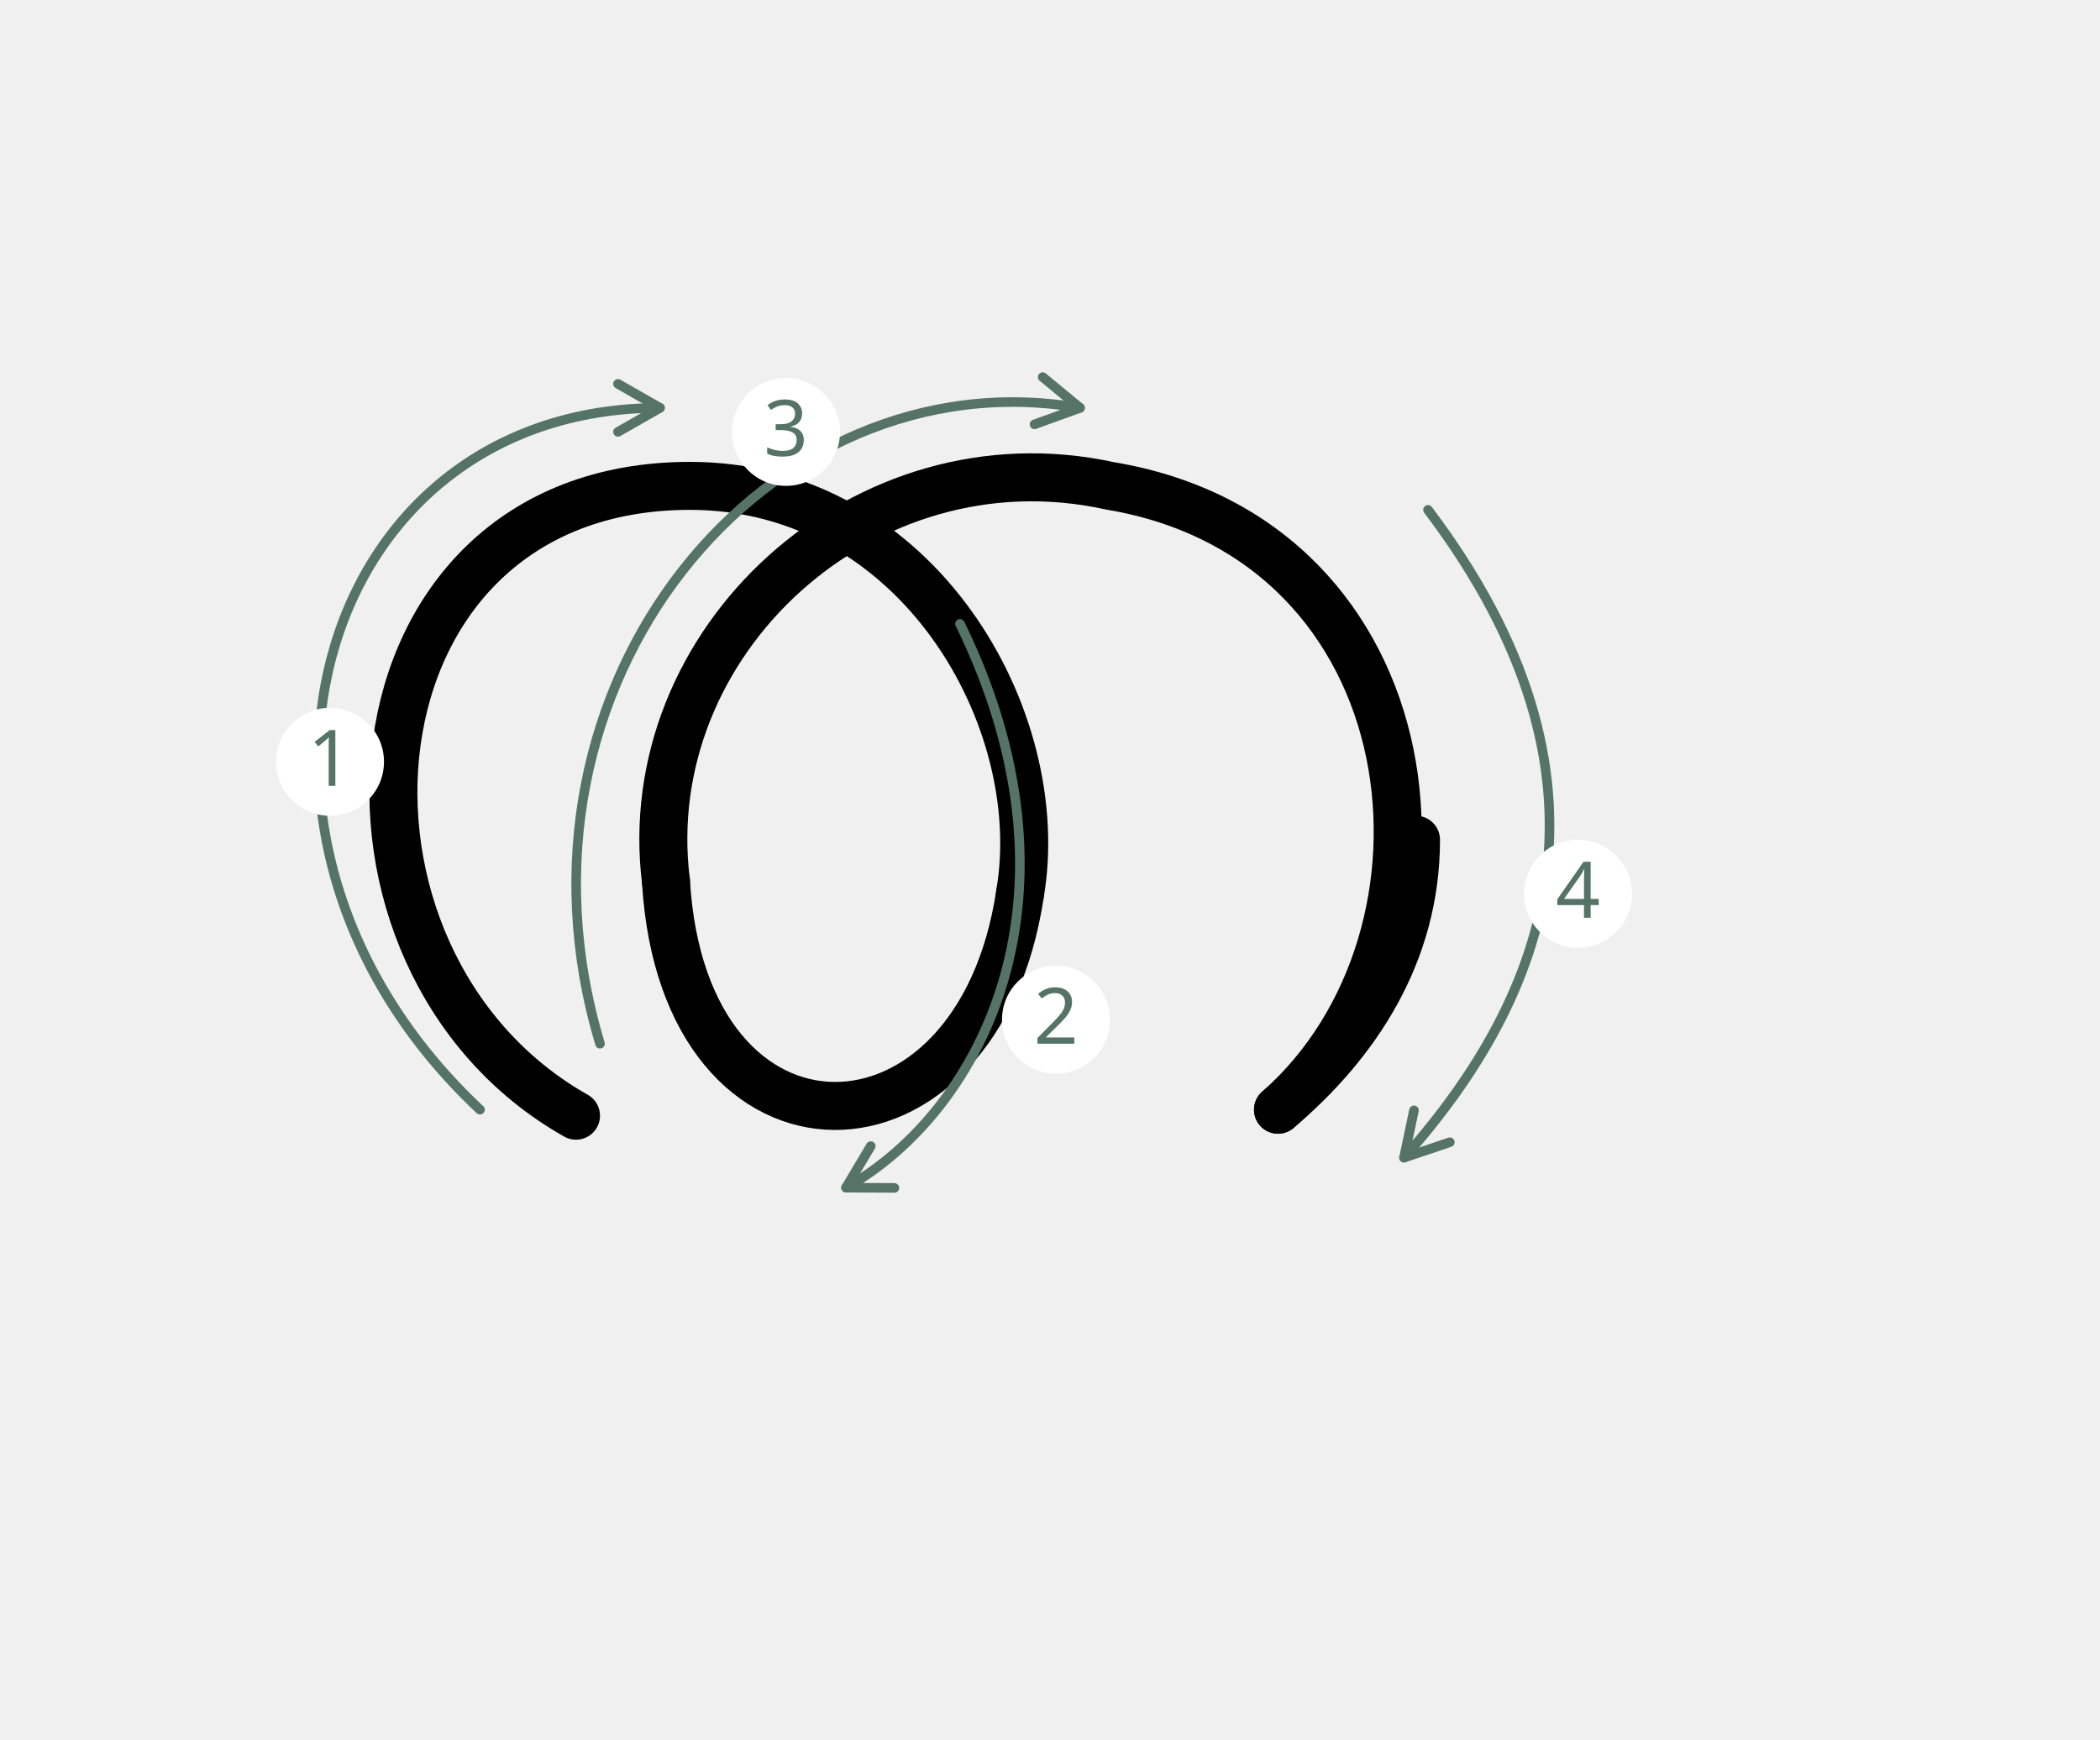
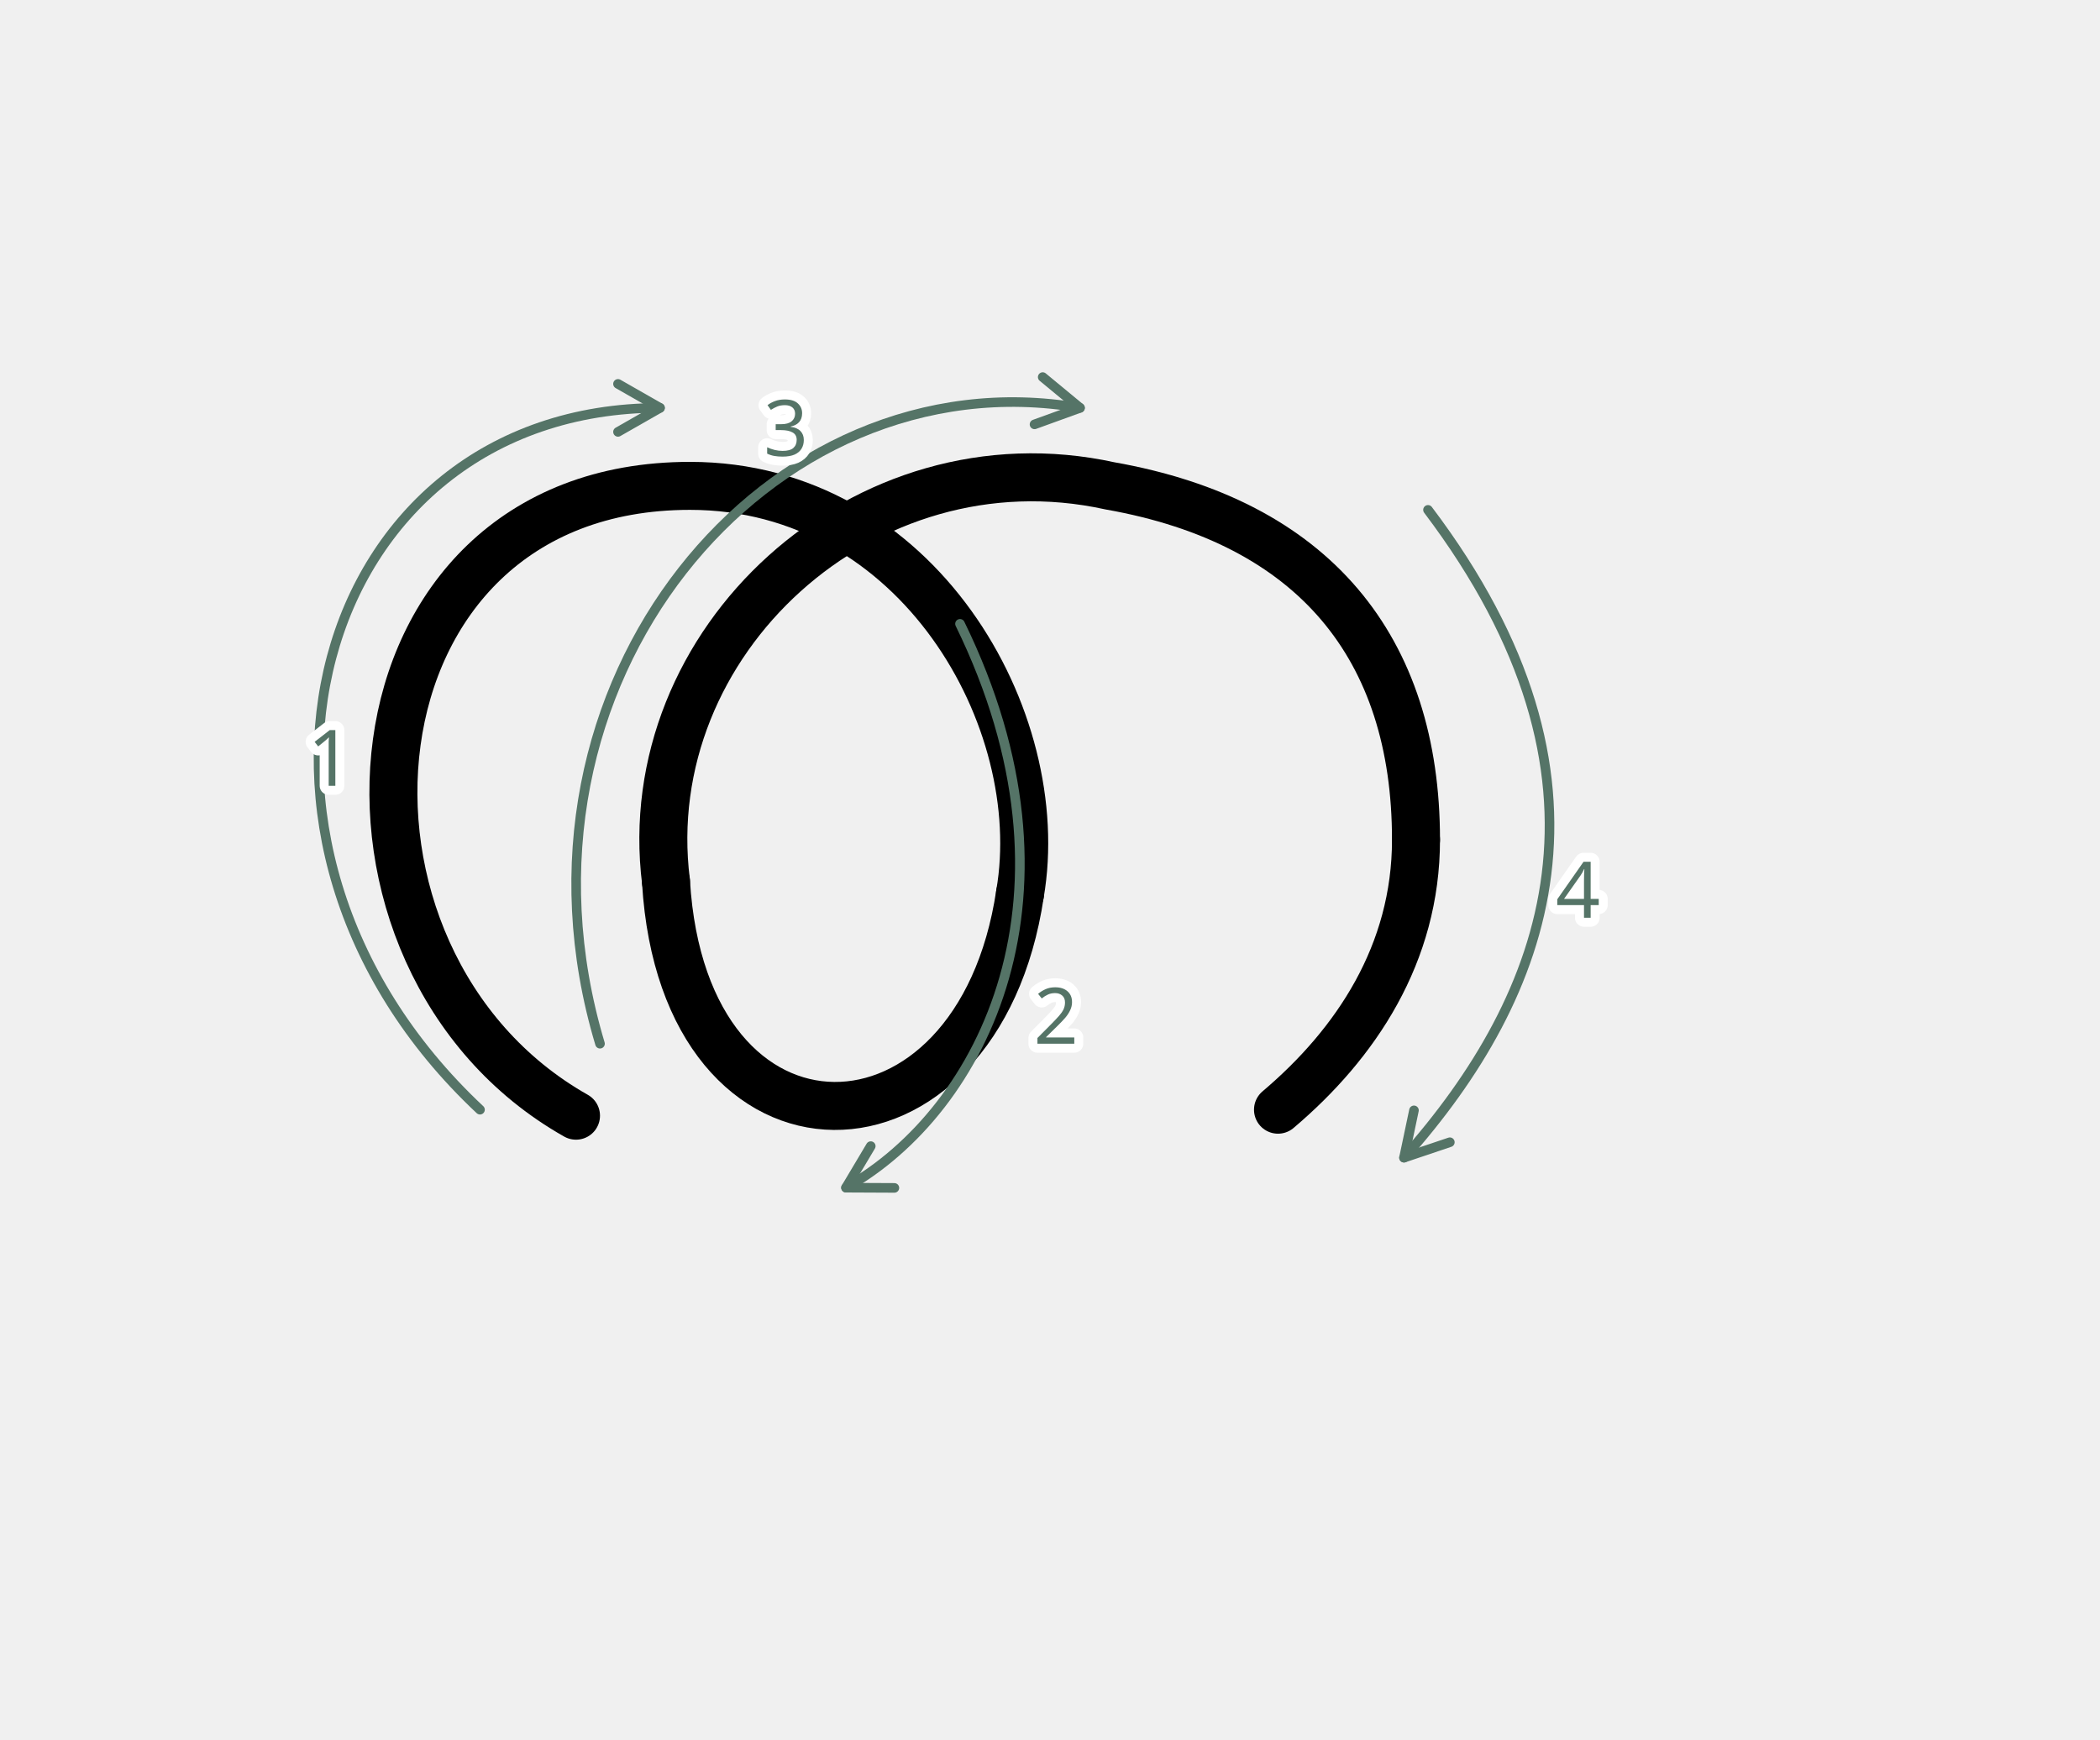
<svg xmlns="http://www.w3.org/2000/svg" viewBox="-55 -55 350 290" role="img" aria-labelledby="tha-title tha-description" data-source-page="38">
  <g data-symbol="tha">
    <g class="writing-ink" fill="none" stroke="currentColor" stroke-width="8" stroke-linecap="round" stroke-linejoin="round" style="stroke-width:var(--writing-stroke-width,8)">
      <path d="M41 131 C-5 105 1 26 60 26 C98 26 120 65 115 94" data-part="left arch" data-movement="1" />
      <path d="M115 94 C108 141 59 142 56 92" data-part="central loop down" data-movement="2" />
-       <path d="M56 92 C51 52 89 17 130 26 C184 35 191 101 158 130" data-part="central loop up and right arch" data-movement="3" />
-       <path d="M158 130 C171 119 181 104 181 85" data-part="right descent" data-movement="4" />
+       <path d="M56 92 C51 52 89 17 130 26 C164 32 181 53 181 85" data-part="central loop up and right arch" data-movement="3" />
+       <path d="M181 85 C181 104 171 119 158 130" data-part="right descent" data-movement="4" />
    </g>
    <g class="writing-guides" fill="none" stroke="#557467" stroke-width="1.6" stroke-linecap="round" stroke-linejoin="round" style="stroke:var(--writing-guide-ink,#557467)">
      <defs>
        <marker id="tha-arrow" markerUnits="userSpaceOnUse" viewBox="0 0 10 10" refX="8" refY="5" markerWidth="10" markerHeight="10" orient="auto">
          <path d="M1 1 L8 5 L1 9" fill="none" stroke="#557467" stroke-width="1.6" style="stroke:var(--writing-guide-ink,#557467)" />
        </marker>
      </defs>
      <g data-movement="1">
        <path d="M25 130 C-23 85 -3 13 55 13" marker-end="url(#tha-arrow)" />
      </g>
      <g data-movement="2">
        <path d="M105 49 C127 94 109 130 86 143" marker-end="url(#tha-arrow)" />
      </g>
      <g data-movement="3">
        <path d="M45 119 C27 59 73 4 125 13" marker-end="url(#tha-arrow)" />
      </g>
      <g data-movement="4">
        <path d="M183 30 C217 75 203 111 179 138" marker-end="url(#tha-arrow)" />
      </g>
    </g>
    <g class="writing-labels" font-family="sans-serif" font-size="13" text-anchor="middle" fill="#557467" style="fill:var(--writing-guide-ink,#557467)">
      <g data-movement="1">
-         <circle cx="0" cy="72" r="9" fill="#fff" style="fill:var(--writing-background,#fff)" />
-         <text x="0" y="76">1</text>
+         <text x="0" y="76" paint-order="stroke fill" stroke="#fff" stroke-width="3" stroke-linejoin="round" style="stroke:var(--writing-background,#fff)">1</text>
      </g>
      <g data-movement="2">
-         <circle cx="121" cy="115" r="9" fill="#fff" style="fill:var(--writing-background,#fff)" />
-         <text x="121" y="119">2</text>
+         <text x="121" y="119" paint-order="stroke fill" stroke="#fff" stroke-width="3" stroke-linejoin="round" style="stroke:var(--writing-background,#fff)">2</text>
      </g>
      <g data-movement="3">
-         <circle cx="76" cy="17" r="9" fill="#fff" style="fill:var(--writing-background,#fff)" />
-         <text x="76" y="21">3</text>
+         <text x="76" y="21" paint-order="stroke fill" stroke="#fff" stroke-width="3" stroke-linejoin="round" style="stroke:var(--writing-background,#fff)">3</text>
      </g>
      <g data-movement="4">
-         <circle cx="208" cy="94" r="9" fill="#fff" style="fill:var(--writing-background,#fff)" />
-         <text x="208" y="98">4</text>
+         <text x="208" y="98" paint-order="stroke fill" stroke="#fff" stroke-width="3" stroke-linejoin="round" style="stroke:var(--writing-background,#fff)">4</text>
      </g>
    </g>
  </g>
</svg>
